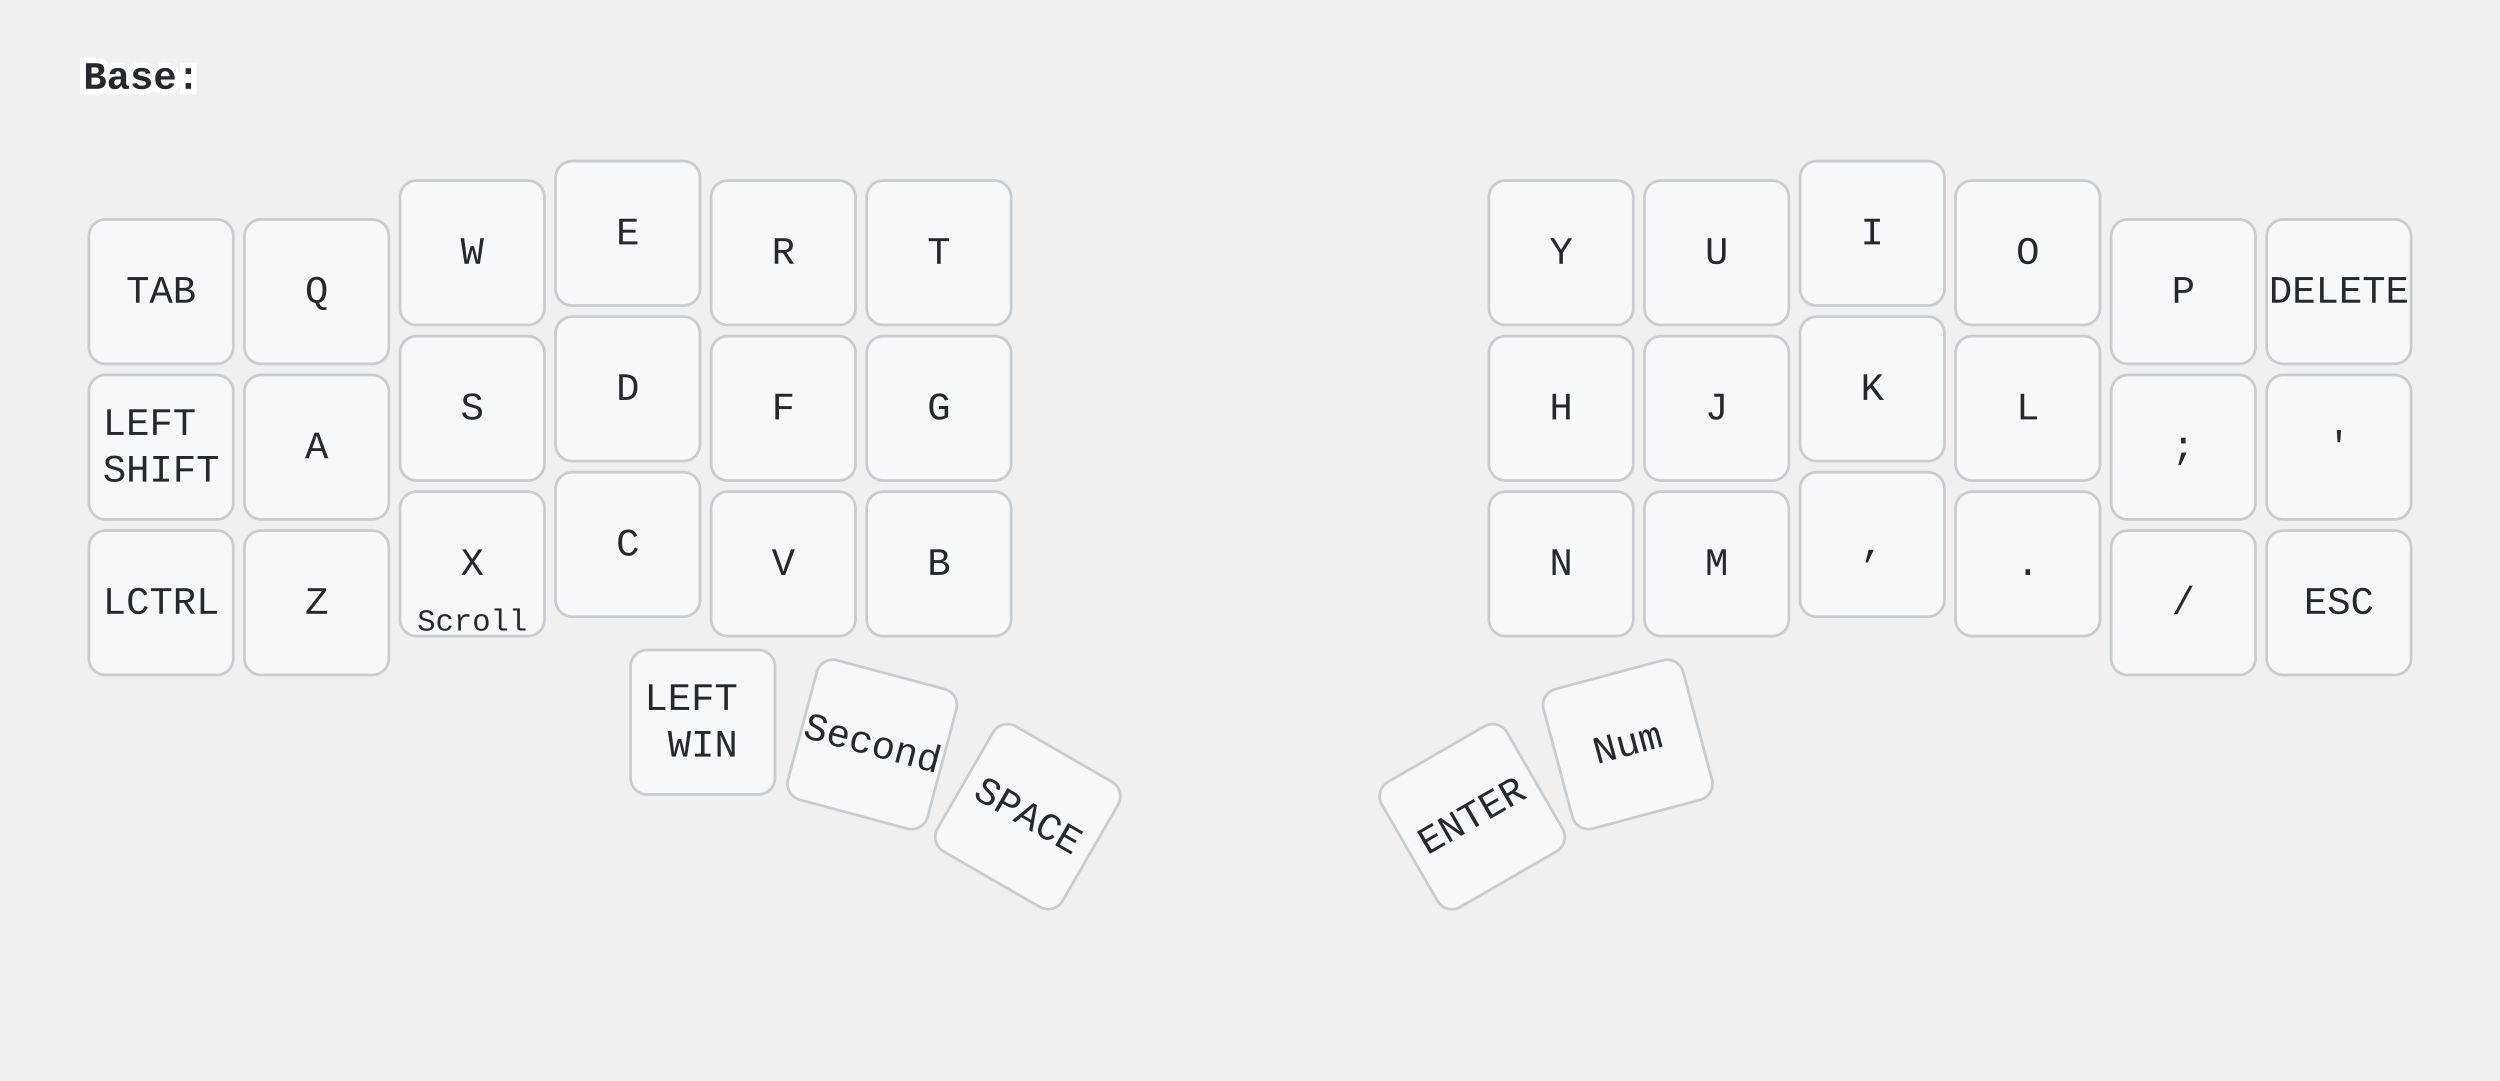
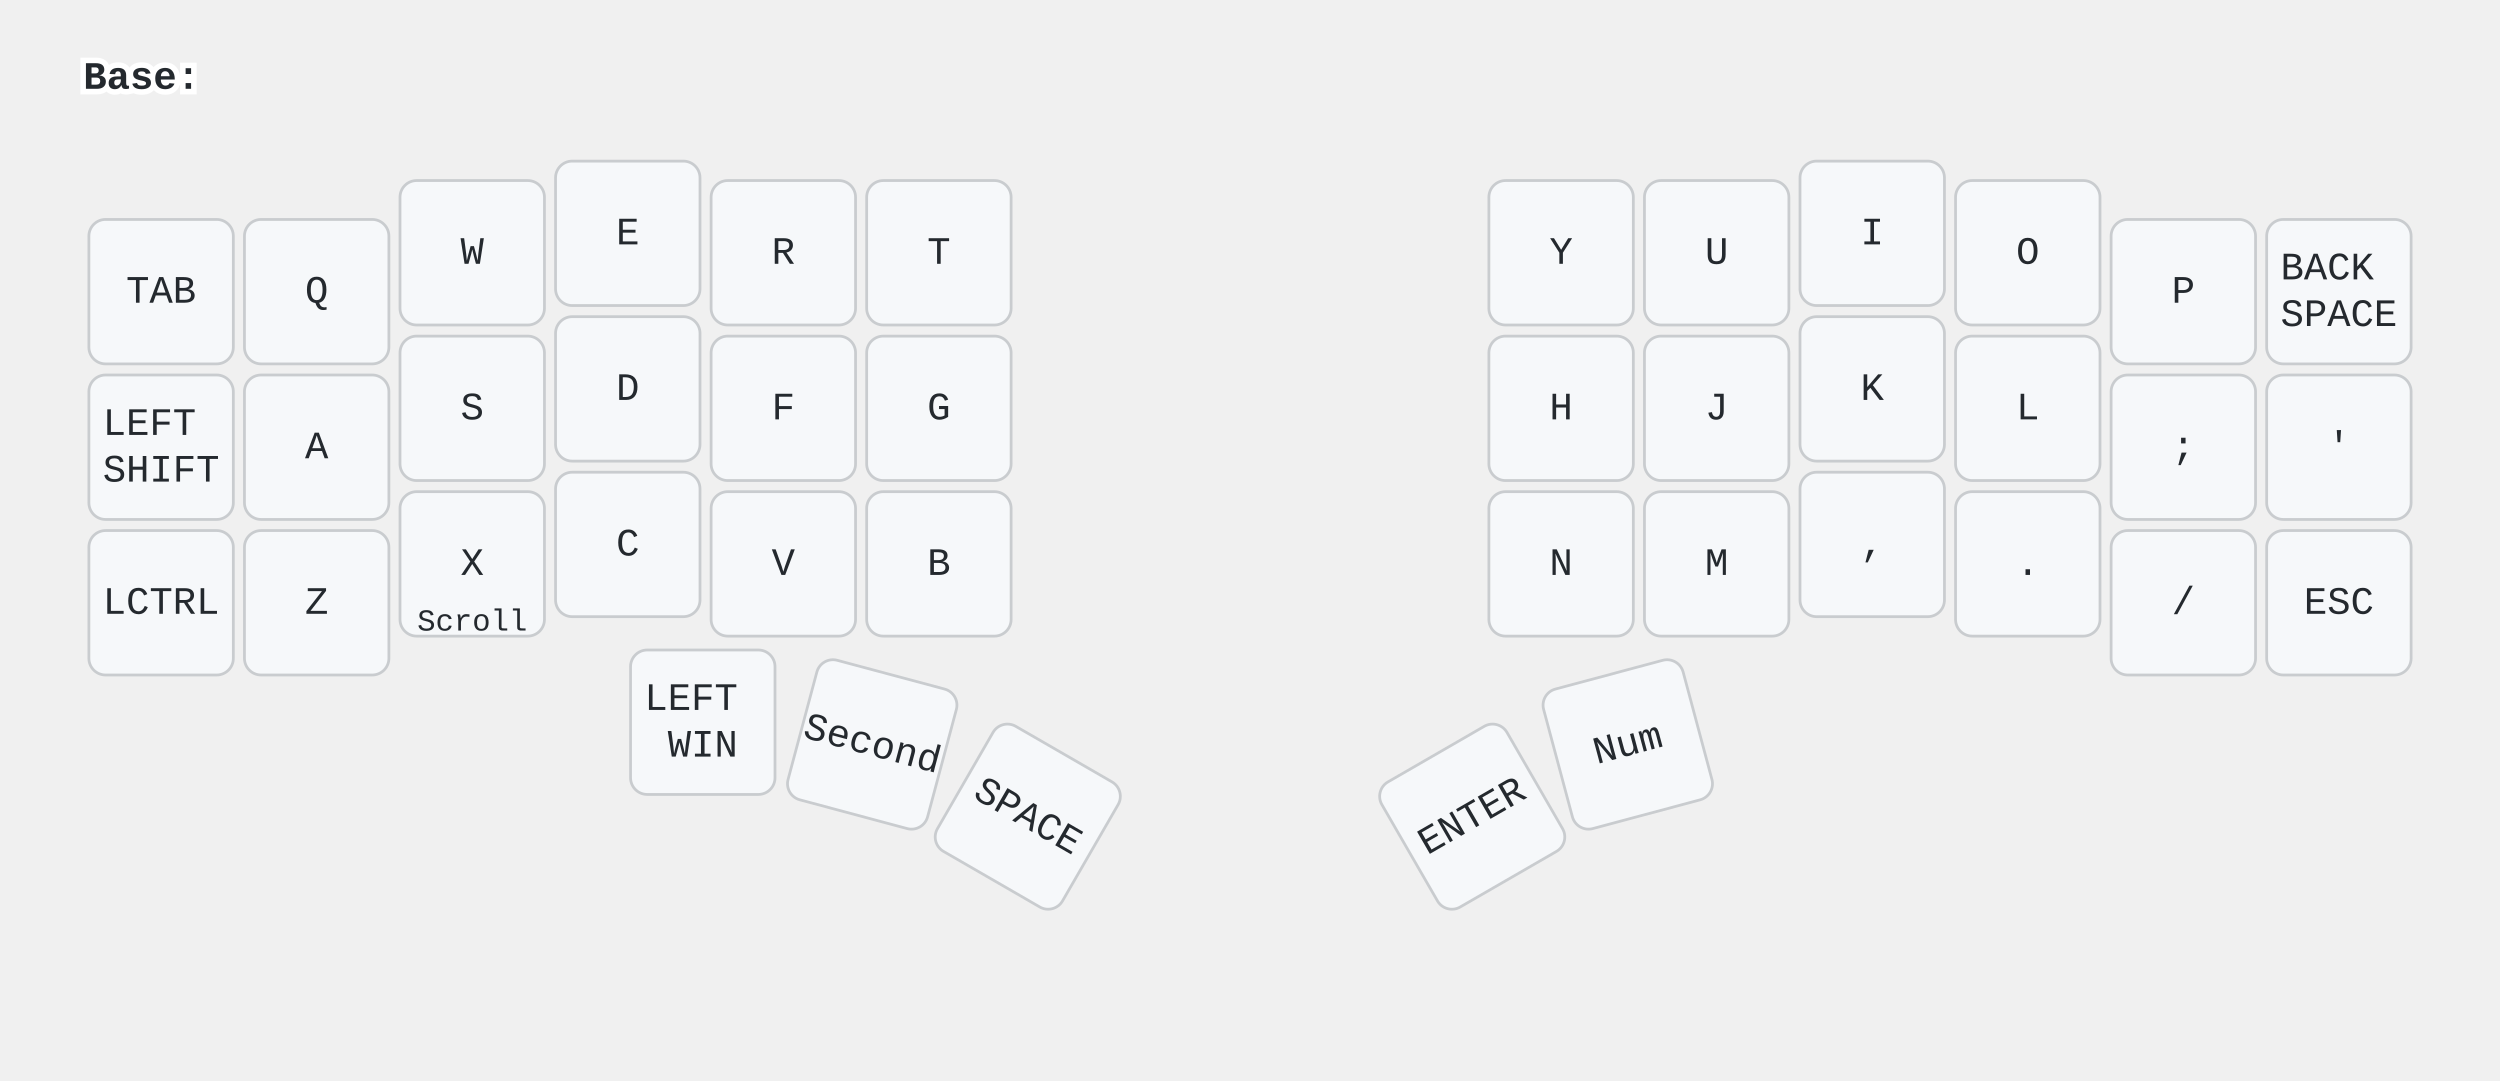
<svg xmlns="http://www.w3.org/2000/svg" width="900" height="389" viewBox="0 0 900 389" class="keymap">
  <style>/* inherit to force styles through use tags */
svg path {
    fill: inherit;
}

/* font and background color specifications */
svg.keymap {
    font-family: SFMono-Regular,Consolas,Liberation Mono,Menlo,monospace;
    font-size: 14px;
    font-kerning: normal;
    text-rendering: optimizeLegibility;
    fill: #24292e;
}

/* default key styling */
rect.key {
    fill: #f6f8fa;
}

rect.key, rect.combo {
    stroke: #c9cccf;
    stroke-width: 1;
}

/* default key side styling, only used is draw_key_sides is set */
rect.side {
    filter: brightness(90%);
}

/* color accent for combo boxes */
rect.combo, rect.combo-separate {
    fill: #cdf;
}

/* color accent for held keys */
rect.held, rect.combo.held {
    fill: #fdd;
}

/* color accent for ghost (optional) keys */
rect.ghost, rect.combo.ghost {
    stroke-dasharray: 4, 4;
    stroke-width: 2;
}

text {
    text-anchor: middle;
    dominant-baseline: middle;
}

/* styling for layer labels */
text.label {
    font-weight: bold;
    text-anchor: start;
    stroke: white;
    stroke-width: 4;
    paint-order: stroke;
}

/* styling for optional footer */
text.footer {
    text-anchor: end;
    dominant-baseline: auto;
    stroke: white;
    stroke-width: 4;
    paint-order: stroke;
}

/* styling for combo tap, and key non-tap label text */
text.combo, text.hold, text.shifted, text.left, text.right {
    font-size: 11px;
}

text.hold {
    text-anchor: middle;
    dominant-baseline: auto;
}

text.shifted {
    text-anchor: middle;
    dominant-baseline: hanging;
}

text.left {
    text-anchor: start;
}

text.right {
    text-anchor: end;
}

text.layer-activator {
    text-decoration: underline;
}

/* styling for hold/shifted label text in combo box */
text.combo.hold, text.combo.shifted, text.combo.left, text.combo.right {
    font-size: 8px;
}

/* lighter symbol for transparent keys */
text.trans {
    fill: #7b7e81;
}

/* styling for combo dendrons */
path.combo {
    stroke-width: 1;
    stroke: gray;
    fill: none;
}

/* Start Tabler Icons Cleanup */
/* cannot use height/width with glyphs */
.icon-tabler &gt; path {
    fill: inherit;
    stroke: inherit;
    stroke-width: 2;
}
/* hide tabler's default box */
.icon-tabler &gt; path[stroke="none"][fill="none"] {
    visibility: hidden;
}
/* End Tabler Icons Cleanup */

@media (prefers-color-scheme: dark) {
svg.keymap { fill: #d1d6db; }
rect.key { fill: #3f4750; }
rect.key, rect.combo { stroke: #60666c; }
rect.combo, rect.combo-separate { fill: #1f3d7a; }
rect.held, rect.combo.held { fill: #854747; }
text.label, text.footer { stroke: black; }
text.trans { fill: #7e8184; }
path.combo { stroke: #7f7f7f; }

}</style>
  <g transform="translate(30, 0)" class="layer-Base">
    <text x="0" y="28" class="label" id="Base">Base:</text>
    <g transform="translate(0, 56)">
      <g transform="translate(28, 49)" class="key keypos-0">
        <rect rx="6" ry="6" x="-26" y="-26" width="52" height="52" class="key" />
        <text x="0" y="0" class="key tap">TAB</text>
      </g>
      <g transform="translate(84, 49)" class="key keypos-1">
        <rect rx="6" ry="6" x="-26" y="-26" width="52" height="52" class="key" />
        <text x="0" y="0" class="key tap">Q</text>
      </g>
      <g transform="translate(140, 35)" class="key keypos-2">
        <rect rx="6" ry="6" x="-26" y="-26" width="52" height="52" class="key" />
        <text x="0" y="0" class="key tap">W</text>
      </g>
      <g transform="translate(196, 28)" class="key keypos-3">
        <rect rx="6" ry="6" x="-26" y="-26" width="52" height="52" class="key" />
        <text x="0" y="0" class="key tap">E</text>
      </g>
      <g transform="translate(252, 35)" class="key keypos-4">
        <rect rx="6" ry="6" x="-26" y="-26" width="52" height="52" class="key" />
        <text x="0" y="0" class="key tap">R</text>
      </g>
      <g transform="translate(308, 35)" class="key keypos-5">
        <rect rx="6" ry="6" x="-26" y="-26" width="52" height="52" class="key" />
        <text x="0" y="0" class="key tap">T</text>
      </g>
      <g transform="translate(532, 35)" class="key keypos-6">
        <rect rx="6" ry="6" x="-26" y="-26" width="52" height="52" class="key" />
        <text x="0" y="0" class="key tap">Y</text>
      </g>
      <g transform="translate(588, 35)" class="key keypos-7">
        <rect rx="6" ry="6" x="-26" y="-26" width="52" height="52" class="key" />
        <text x="0" y="0" class="key tap">U</text>
      </g>
      <g transform="translate(644, 28)" class="key keypos-8">
        <rect rx="6" ry="6" x="-26" y="-26" width="52" height="52" class="key" />
        <text x="0" y="0" class="key tap">I</text>
      </g>
      <g transform="translate(700, 35)" class="key keypos-9">
        <rect rx="6" ry="6" x="-26" y="-26" width="52" height="52" class="key" />
        <text x="0" y="0" class="key tap">O</text>
      </g>
      <g transform="translate(756, 49)" class="key keypos-10">
        <rect rx="6" ry="6" x="-26" y="-26" width="52" height="52" class="key" />
        <text x="0" y="0" class="key tap">P</text>
      </g>
      <g transform="translate(812, 49)" class="key keypos-11">
        <rect rx="6" ry="6" x="-26" y="-26" width="52" height="52" class="key" />
-         <text x="0" y="0" class="key tap">DELETE</text>
+         <text x="0" y="0" class="key tap">
+           <tspan x="0" dy="-0.6em">BACK</tspan>
+           <tspan x="0" dy="1.2em">SPACE</tspan>
+         </text>
      </g>
      <g transform="translate(28, 105)" class="key keypos-12">
        <rect rx="6" ry="6" x="-26" y="-26" width="52" height="52" class="key" />
        <text x="0" y="0" class="key tap">
          <tspan x="0" dy="-0.6em">LEFT</tspan>
          <tspan x="0" dy="1.2em">SHIFT</tspan>
        </text>
      </g>
      <g transform="translate(84, 105)" class="key keypos-13">
        <rect rx="6" ry="6" x="-26" y="-26" width="52" height="52" class="key" />
        <text x="0" y="0" class="key tap">A</text>
      </g>
      <g transform="translate(140, 91)" class="key keypos-14">
        <rect rx="6" ry="6" x="-26" y="-26" width="52" height="52" class="key" />
        <text x="0" y="0" class="key tap">S</text>
      </g>
      <g transform="translate(196, 84)" class="key keypos-15">
        <rect rx="6" ry="6" x="-26" y="-26" width="52" height="52" class="key" />
        <text x="0" y="0" class="key tap">D</text>
      </g>
      <g transform="translate(252, 91)" class="key keypos-16">
        <rect rx="6" ry="6" x="-26" y="-26" width="52" height="52" class="key" />
        <text x="0" y="0" class="key tap">F</text>
      </g>
      <g transform="translate(308, 91)" class="key keypos-17">
        <rect rx="6" ry="6" x="-26" y="-26" width="52" height="52" class="key" />
        <text x="0" y="0" class="key tap">G</text>
      </g>
      <g transform="translate(532, 91)" class="key keypos-18">
        <rect rx="6" ry="6" x="-26" y="-26" width="52" height="52" class="key" />
        <text x="0" y="0" class="key tap">H</text>
      </g>
      <g transform="translate(588, 91)" class="key keypos-19">
        <rect rx="6" ry="6" x="-26" y="-26" width="52" height="52" class="key" />
        <text x="0" y="0" class="key tap">J</text>
      </g>
      <g transform="translate(644, 84)" class="key keypos-20">
        <rect rx="6" ry="6" x="-26" y="-26" width="52" height="52" class="key" />
        <text x="0" y="0" class="key tap">K</text>
      </g>
      <g transform="translate(700, 91)" class="key keypos-21">
        <rect rx="6" ry="6" x="-26" y="-26" width="52" height="52" class="key" />
        <text x="0" y="0" class="key tap">L</text>
      </g>
      <g transform="translate(756, 105)" class="key keypos-22">
        <rect rx="6" ry="6" x="-26" y="-26" width="52" height="52" class="key" />
        <text x="0" y="0" class="key tap">;</text>
      </g>
      <g transform="translate(812, 105)" class="key keypos-23">
        <rect rx="6" ry="6" x="-26" y="-26" width="52" height="52" class="key" />
        <text x="0" y="0" class="key tap">'</text>
      </g>
      <g transform="translate(28, 161)" class="key keypos-24">
        <rect rx="6" ry="6" x="-26" y="-26" width="52" height="52" class="key" />
        <text x="0" y="0" class="key tap">LCTRL</text>
      </g>
      <g transform="translate(84, 161)" class="key keypos-25">
        <rect rx="6" ry="6" x="-26" y="-26" width="52" height="52" class="key" />
        <text x="0" y="0" class="key tap">Z</text>
      </g>
      <g transform="translate(140, 147)" class="key keypos-26">
        <rect rx="6" ry="6" x="-26" y="-26" width="52" height="52" class="key" />
        <text x="0" y="0" class="key tap">X</text>
        <text x="0" y="24" class="key hold">Scroll</text>
      </g>
      <g transform="translate(196, 140)" class="key keypos-27">
        <rect rx="6" ry="6" x="-26" y="-26" width="52" height="52" class="key" />
        <text x="0" y="0" class="key tap">C</text>
      </g>
      <g transform="translate(252, 147)" class="key keypos-28">
        <rect rx="6" ry="6" x="-26" y="-26" width="52" height="52" class="key" />
        <text x="0" y="0" class="key tap">V</text>
      </g>
      <g transform="translate(308, 147)" class="key keypos-29">
        <rect rx="6" ry="6" x="-26" y="-26" width="52" height="52" class="key" />
        <text x="0" y="0" class="key tap">B</text>
      </g>
      <g transform="translate(532, 147)" class="key keypos-30">
        <rect rx="6" ry="6" x="-26" y="-26" width="52" height="52" class="key" />
        <text x="0" y="0" class="key tap">N</text>
      </g>
      <g transform="translate(588, 147)" class="key keypos-31">
        <rect rx="6" ry="6" x="-26" y="-26" width="52" height="52" class="key" />
        <text x="0" y="0" class="key tap">M</text>
      </g>
      <g transform="translate(644, 140)" class="key keypos-32">
        <rect rx="6" ry="6" x="-26" y="-26" width="52" height="52" class="key" />
        <text x="0" y="0" class="key tap">,</text>
      </g>
      <g transform="translate(700, 147)" class="key keypos-33">
        <rect rx="6" ry="6" x="-26" y="-26" width="52" height="52" class="key" />
        <text x="0" y="0" class="key tap">.</text>
      </g>
      <g transform="translate(756, 161)" class="key keypos-34">
        <rect rx="6" ry="6" x="-26" y="-26" width="52" height="52" class="key" />
        <text x="0" y="0" class="key tap">/</text>
      </g>
      <g transform="translate(812, 161)" class="key keypos-35">
        <rect rx="6" ry="6" x="-26" y="-26" width="52" height="52" class="key" />
        <text x="0" y="0" class="key tap">ESC</text>
      </g>
      <g transform="translate(223, 204)" class="key keypos-36">
        <rect rx="6" ry="6" x="-26" y="-26" width="52" height="52" class="key" />
        <text x="0" y="0" class="key tap">
          <tspan x="0" dy="-0.6em">LEFT</tspan>
          <tspan x="0" dy="1.2em">WIN</tspan>
        </text>
      </g>
      <g transform="translate(284, 212) rotate(15.0)" class="key keypos-37">
        <rect rx="6" ry="6" x="-26" y="-26" width="52" height="52" class="key" />
        <text x="0" y="0" class="key tap">Second</text>
      </g>
      <g transform="translate(340, 238) rotate(30.0)" class="key keypos-38">
        <rect rx="6" ry="6" x="-26" y="-26" width="52" height="52" class="key" />
        <text x="0" y="0" class="key tap">SPACE</text>
      </g>
      <g transform="translate(500, 238) rotate(-30.0)" class="key keypos-39">
        <rect rx="6" ry="6" x="-26" y="-26" width="52" height="52" class="key" />
        <text x="0" y="0" class="key tap">ENTER</text>
      </g>
      <g transform="translate(556, 212) rotate(-15.0)" class="key keypos-40">
        <rect rx="6" ry="6" x="-26" y="-26" width="52" height="52" class="key" />
        <text x="0" y="0" class="key tap">Num</text>
      </g>
    </g>
  </g>
</svg>
